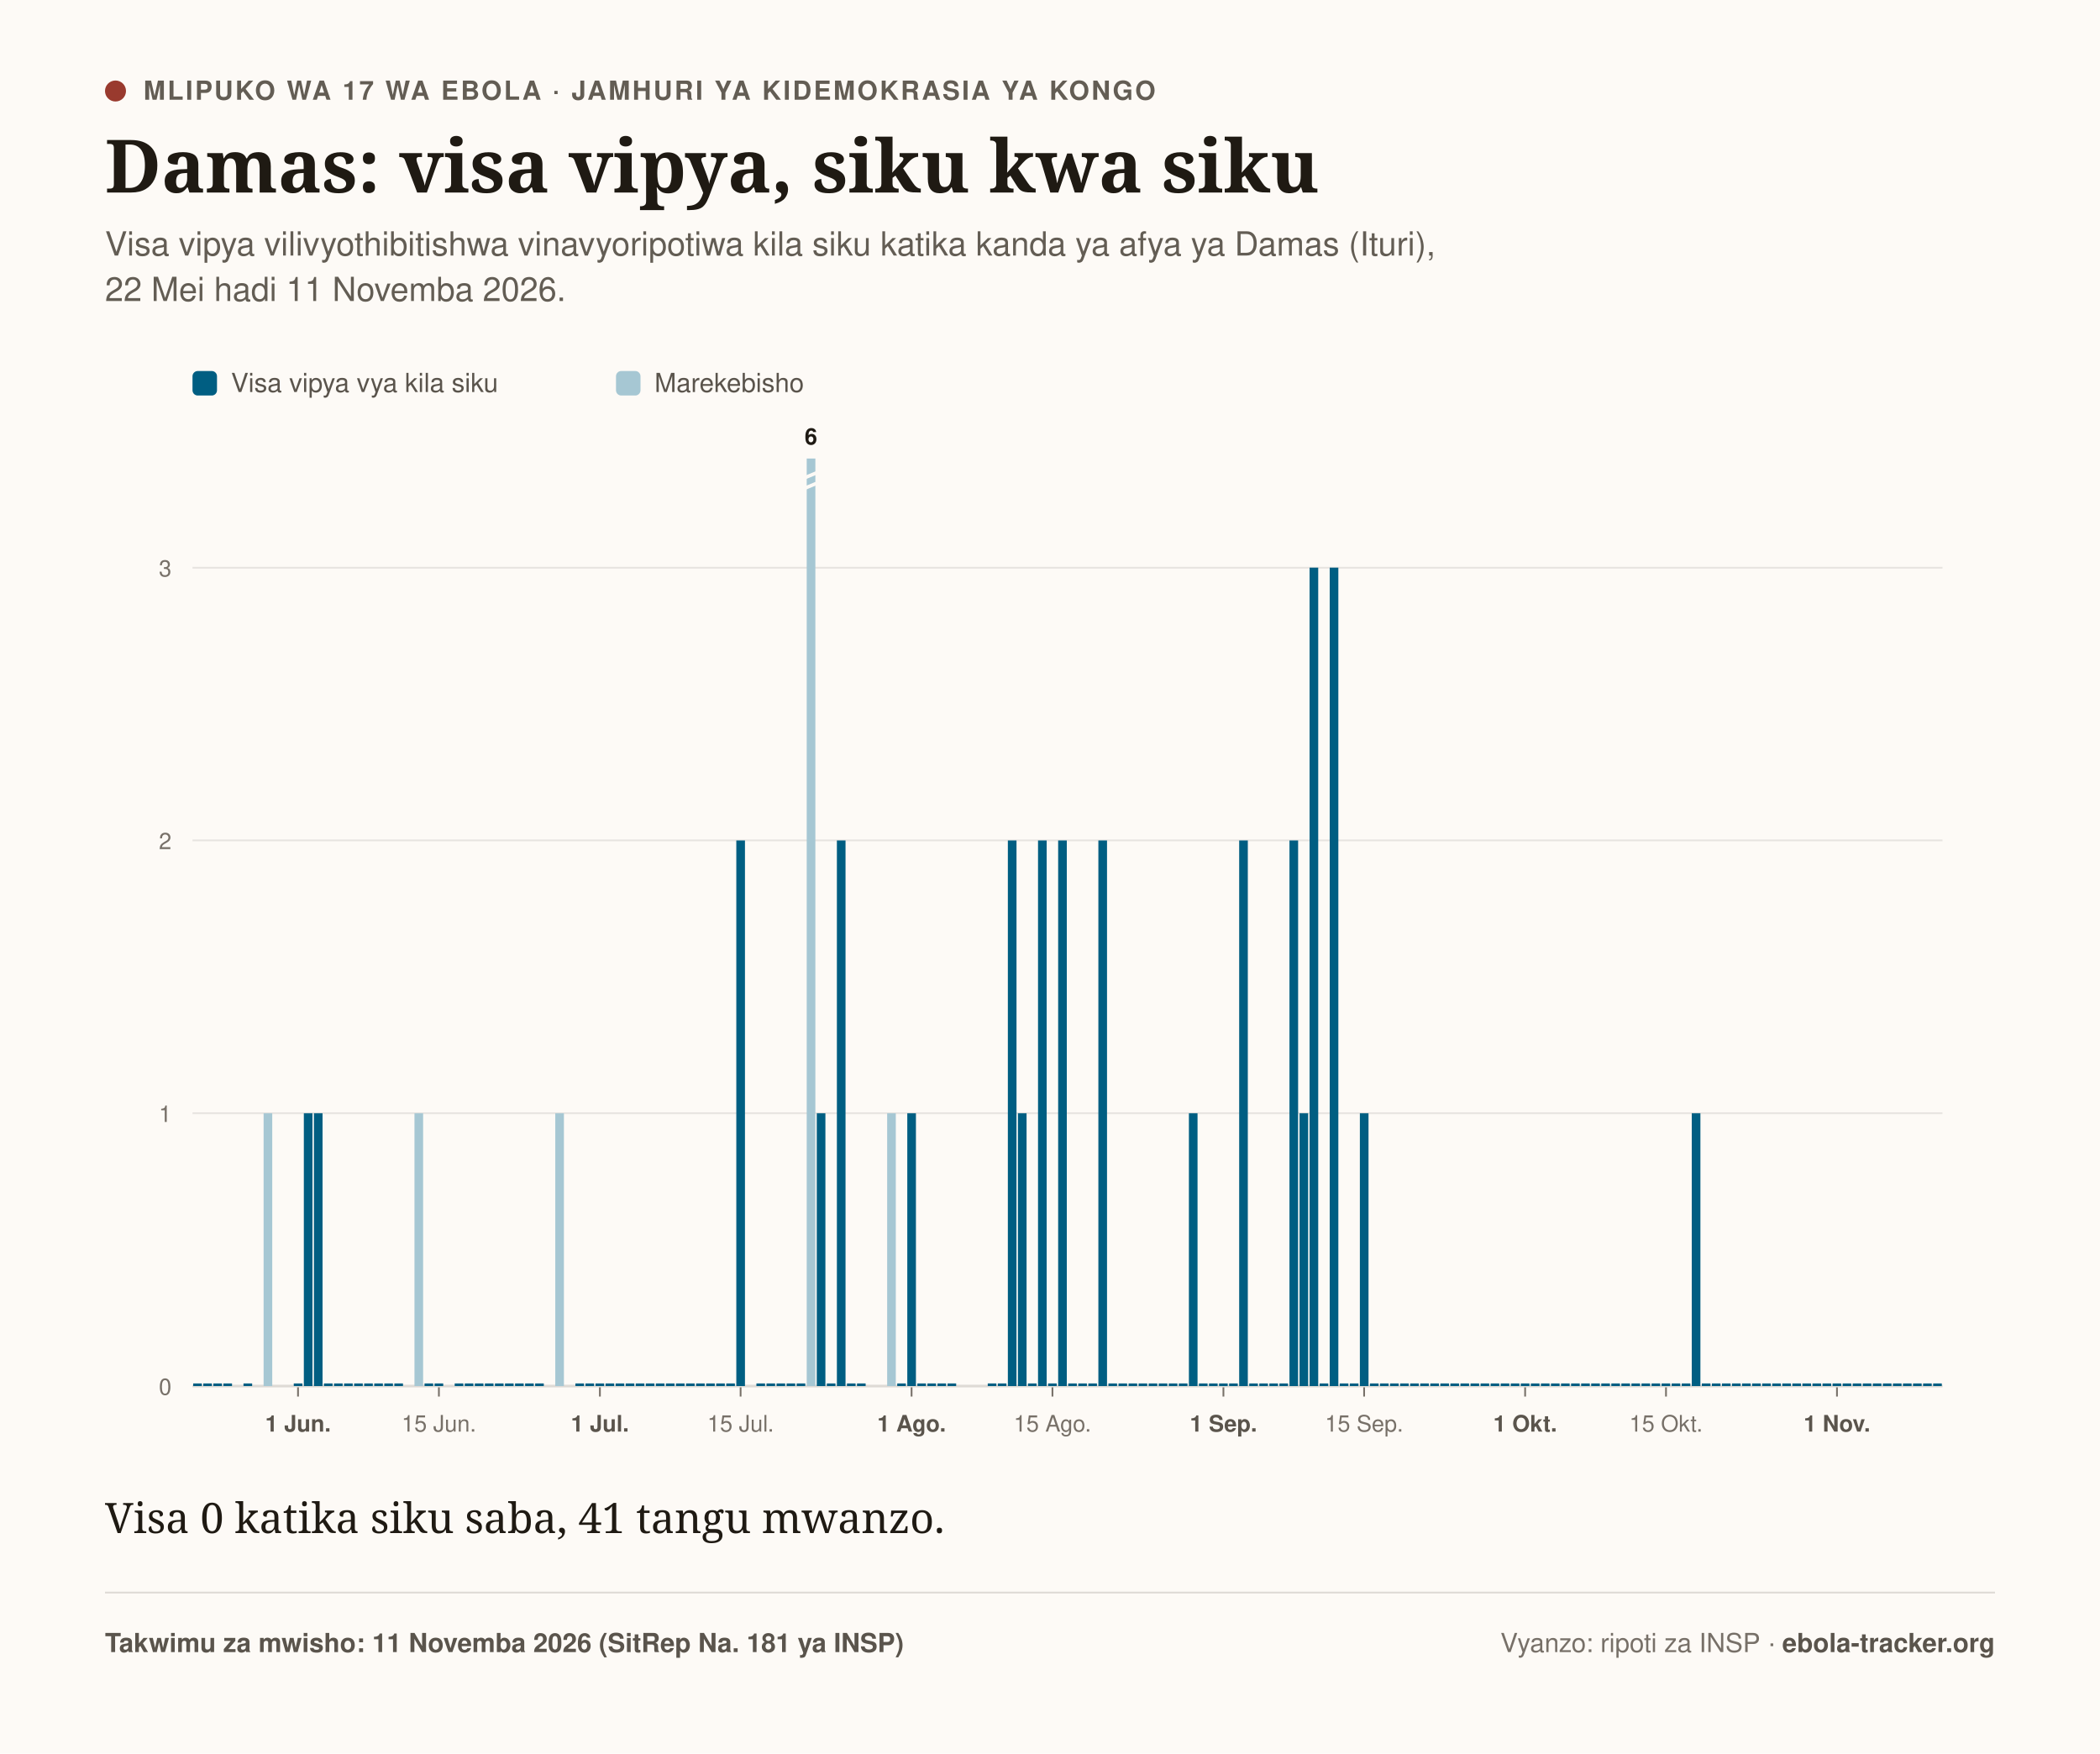
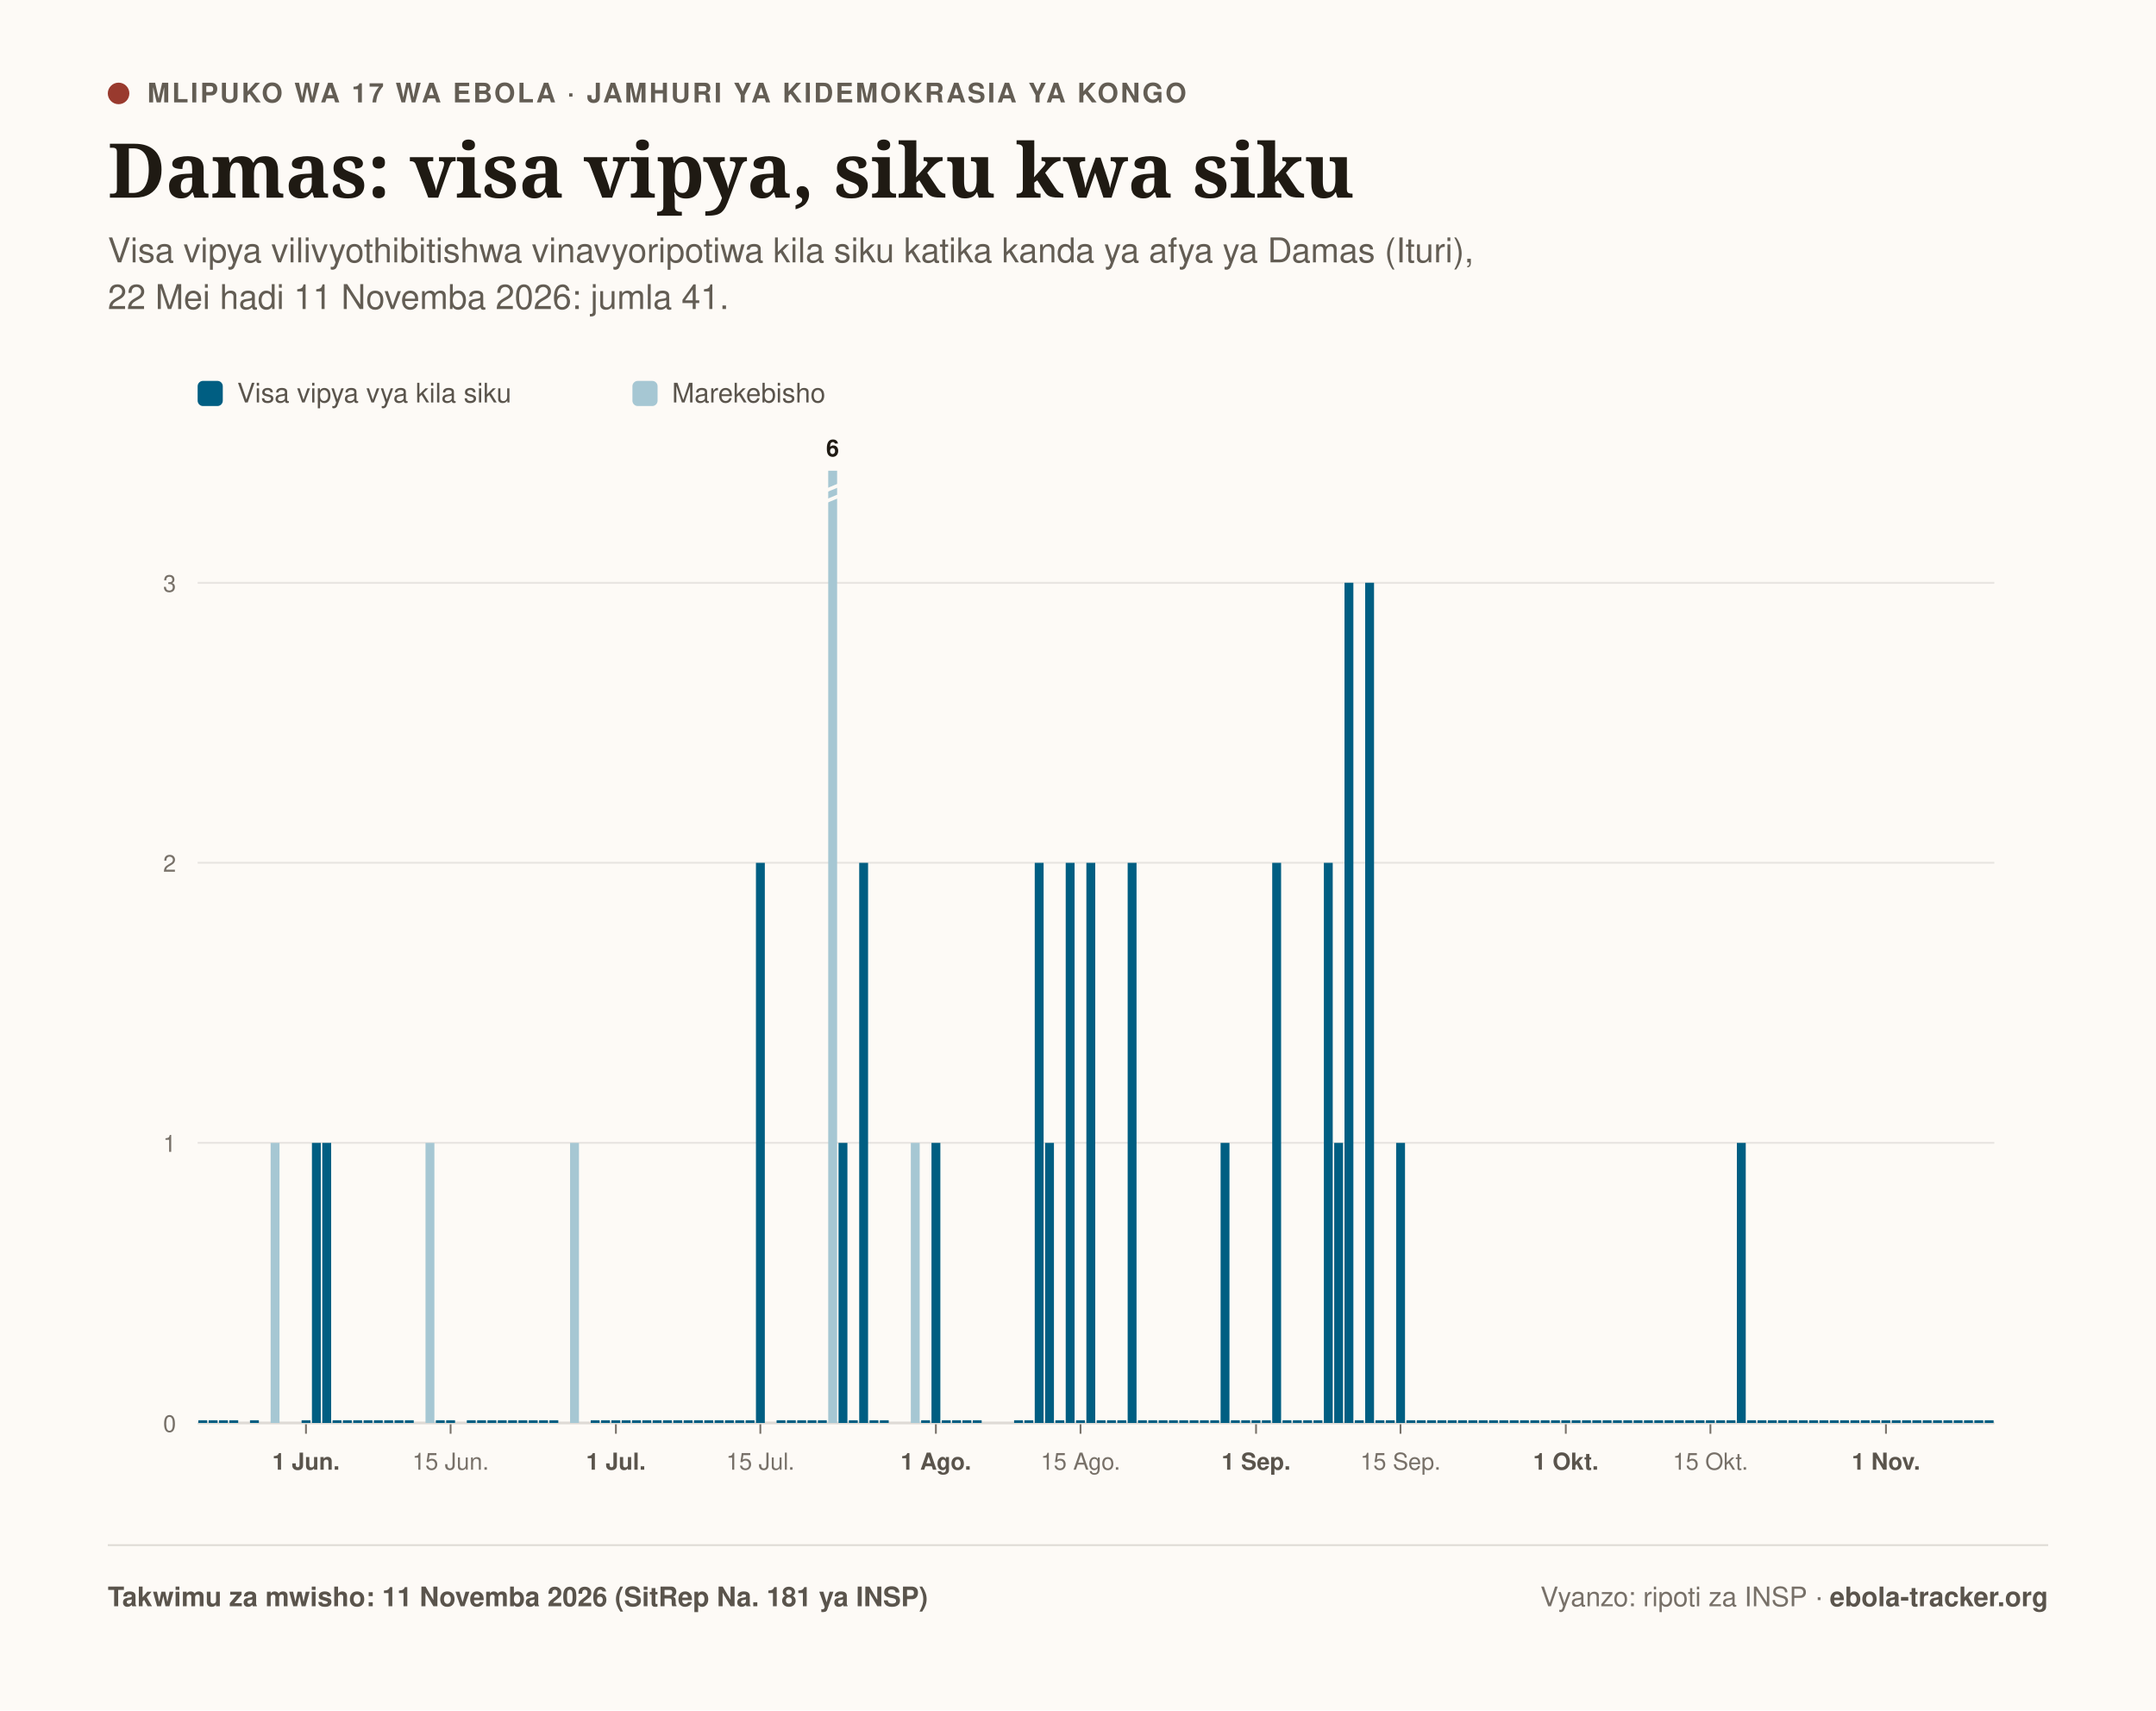
- <svg xmlns="http://www.w3.org/2000/svg" viewBox="0 0 1200 1002" role="img" aria-label="Damas: visa vipya, siku kwa siku. Visa vipya vilivyothibitishwa vinavyoripotiwa kila siku katika kanda ya afya ya Damas (Ituri), 22 Mei hadi 11 Novemba 2026.">
-   <rect width="1200" height="1002" fill="#FDFAF6" />
+ <svg xmlns="http://www.w3.org/2000/svg" viewBox="0 0 1200 952" role="img" aria-label="Damas: visa vipya, siku kwa siku. Visa vipya vilivyothibitishwa vinavyoripotiwa kila siku katika kanda ya afya ya Damas (Ituri), 22 Mei hadi 11 Novemba 2026: jumla 41.">
+   <rect width="1200" height="952" fill="#FDFAF6" />
  <circle cx="66" cy="52" r="6" fill="#993A2E" />
  <text x="82.0" y="57.0" font-family="'Public Sans',Helvetica,Arial,sans-serif" font-size="15" font-weight="700" fill="#635D54" text-anchor="start" letter-spacing=".08em">MLIPUKO WA 17 WA EBOLA · JAMHURI YA KIDEMOKRASIA YA KONGO</text>
  <text x="60.0" y="110.0" font-family="'Source Serif 4',Georgia,serif" font-size="42" font-weight="600" fill="#1F1A13" text-anchor="start">Damas: visa vipya, siku kwa siku</text>
  <text x="60.0" y="146.0" font-family="'Public Sans',Helvetica,Arial,sans-serif" font-size="19" font-weight="400" fill="#635D54" text-anchor="start">Visa vipya vilivyothibitishwa vinavyoripotiwa kila siku katika kanda ya afya ya Damas (Ituri),</text>
-   <text x="60.0" y="172.0" font-family="'Public Sans',Helvetica,Arial,sans-serif" font-size="19" font-weight="400" fill="#635D54" text-anchor="start">22 Mei hadi 11 Novemba 2026.</text>
+   <text x="60.0" y="172.0" font-family="'Public Sans',Helvetica,Arial,sans-serif" font-size="19" font-weight="400" fill="#635D54" text-anchor="start">22 Mei hadi 11 Novemba 2026: jumla 41.</text>
  <rect x="110" y="212" width="14" height="14" rx="3" fill="#005E82" />
  <text x="132.0" y="224.0" font-family="'Public Sans',Helvetica,Arial,sans-serif" font-size="15" font-weight="400" fill="#5A544C" text-anchor="start">Visa vipya vya kila siku</text>
  <rect x="352" y="212" width="14" height="14" rx="3" fill="#a6c7d3" />
  <text x="374.0" y="224.0" font-family="'Public Sans',Helvetica,Arial,sans-serif" font-size="15" font-weight="400" fill="#5A544C" text-anchor="start">Marekebisho</text>
  <line x1="110" x2="1110" y1="792.0" y2="792.0" stroke="#E7E4E0" />
  <text x="98.0" y="797.0" font-family="'Public Sans',Helvetica,Arial,sans-serif" font-size="13" font-weight="400" fill="#777068" text-anchor="end">0</text>
  <line x1="110" x2="1110" y1="636.1" y2="636.1" stroke="#E7E4E0" />
  <text x="98.0" y="641.1" font-family="'Public Sans',Helvetica,Arial,sans-serif" font-size="13" font-weight="400" fill="#777068" text-anchor="end">1</text>
  <line x1="110" x2="1110" y1="480.2" y2="480.2" stroke="#E7E4E0" />
  <text x="98.0" y="485.2" font-family="'Public Sans',Helvetica,Arial,sans-serif" font-size="13" font-weight="400" fill="#777068" text-anchor="end">2</text>
  <line x1="110" x2="1110" y1="324.4" y2="324.4" stroke="#E7E4E0" />
  <text x="98.0" y="329.4" font-family="'Public Sans',Helvetica,Arial,sans-serif" font-size="13" font-weight="400" fill="#777068" text-anchor="end">3</text>
  <line x1="170.3" x2="170.3" y1="792" y2="798" stroke="#777068" />
  <text x="170.3" y="818.0" font-family="'Public Sans',Helvetica,Arial,sans-serif" font-size="13" font-weight="600" fill="#5A544C" text-anchor="middle">1 Jun.</text>
  <line x1="250.8" x2="250.8" y1="792" y2="798" stroke="#777068" />
  <text x="250.8" y="818.0" font-family="'Public Sans',Helvetica,Arial,sans-serif" font-size="13" font-weight="400" fill="#777068" text-anchor="middle">15 Jun.</text>
  <line x1="342.8" x2="342.8" y1="792" y2="798" stroke="#777068" />
  <text x="342.8" y="818.0" font-family="'Public Sans',Helvetica,Arial,sans-serif" font-size="13" font-weight="600" fill="#5A544C" text-anchor="middle">1 Jul.</text>
  <line x1="423.2" x2="423.2" y1="792" y2="798" stroke="#777068" />
  <text x="423.2" y="818.0" font-family="'Public Sans',Helvetica,Arial,sans-serif" font-size="13" font-weight="400" fill="#777068" text-anchor="middle">15 Jul.</text>
  <line x1="520.9" x2="520.9" y1="792" y2="798" stroke="#777068" />
  <text x="520.9" y="818.0" font-family="'Public Sans',Helvetica,Arial,sans-serif" font-size="13" font-weight="600" fill="#5A544C" text-anchor="middle">1 Ago.</text>
  <line x1="601.4" x2="601.4" y1="792" y2="798" stroke="#777068" />
  <text x="601.4" y="818.0" font-family="'Public Sans',Helvetica,Arial,sans-serif" font-size="13" font-weight="400" fill="#777068" text-anchor="middle">15 Ago.</text>
  <line x1="699.1" x2="699.1" y1="792" y2="798" stroke="#777068" />
  <text x="699.1" y="818.0" font-family="'Public Sans',Helvetica,Arial,sans-serif" font-size="13" font-weight="600" fill="#5A544C" text-anchor="middle">1 Sep.</text>
  <line x1="779.5" x2="779.5" y1="792" y2="798" stroke="#777068" />
  <text x="779.5" y="818.0" font-family="'Public Sans',Helvetica,Arial,sans-serif" font-size="13" font-weight="400" fill="#777068" text-anchor="middle">15 Sep.</text>
  <line x1="871.5" x2="871.5" y1="792" y2="798" stroke="#777068" />
  <text x="871.5" y="818.0" font-family="'Public Sans',Helvetica,Arial,sans-serif" font-size="13" font-weight="600" fill="#5A544C" text-anchor="middle">1 Okt.</text>
  <line x1="952.0" x2="952.0" y1="792" y2="798" stroke="#777068" />
  <text x="952.0" y="818.0" font-family="'Public Sans',Helvetica,Arial,sans-serif" font-size="13" font-weight="400" fill="#777068" text-anchor="middle">15 Okt.</text>
  <line x1="1049.7" x2="1049.7" y1="792" y2="798" stroke="#777068" />
  <text x="1049.7" y="818.0" font-family="'Public Sans',Helvetica,Arial,sans-serif" font-size="13" font-weight="600" fill="#5A544C" text-anchor="middle">1 Nov.</text>
  <line x1="110" x2="1110" y1="792" y2="792" stroke="#DEDAD5" stroke-width="1.5" />
  <rect x="110.40" y="790.50" width="4.94" height="1.50" fill="#005E82" />
  <rect x="116.15" y="790.50" width="4.94" height="1.50" fill="#005E82" />
  <rect x="121.90" y="790.50" width="4.94" height="1.50" fill="#005E82" />
  <rect x="127.64" y="790.50" width="4.94" height="1.50" fill="#005E82" />
  <rect x="139.14" y="790.50" width="4.94" height="1.50" fill="#005E82" />
  <rect x="150.63" y="636.12" width="4.94" height="155.88" fill="#a6c7d3" />
  <rect x="167.87" y="790.50" width="4.94" height="1.50" fill="#005E82" />
  <rect x="173.62" y="636.12" width="4.94" height="155.88" fill="#005E82" />
  <rect x="179.37" y="636.12" width="4.94" height="155.88" fill="#005E82" />
  <rect x="185.11" y="790.50" width="4.94" height="1.50" fill="#005E82" />
  <rect x="190.86" y="790.50" width="4.94" height="1.50" fill="#005E82" />
  <rect x="196.61" y="790.50" width="4.94" height="1.50" fill="#005E82" />
  <rect x="202.36" y="790.50" width="4.94" height="1.50" fill="#005E82" />
  <rect x="208.10" y="790.50" width="4.94" height="1.50" fill="#005E82" />
  <rect x="213.85" y="790.50" width="4.94" height="1.50" fill="#005E82" />
  <rect x="219.60" y="790.50" width="4.94" height="1.50" fill="#005E82" />
  <rect x="225.34" y="790.50" width="4.94" height="1.50" fill="#005E82" />
  <rect x="236.84" y="636.12" width="4.94" height="155.88" fill="#a6c7d3" />
  <rect x="242.59" y="790.50" width="4.94" height="1.50" fill="#005E82" />
  <rect x="248.33" y="790.50" width="4.94" height="1.50" fill="#005E82" />
  <rect x="259.83" y="790.50" width="4.94" height="1.50" fill="#005E82" />
  <rect x="265.57" y="790.50" width="4.94" height="1.50" fill="#005E82" />
  <rect x="271.32" y="790.50" width="4.94" height="1.50" fill="#005E82" />
  <rect x="277.07" y="790.50" width="4.94" height="1.50" fill="#005E82" />
  <rect x="282.82" y="790.50" width="4.94" height="1.50" fill="#005E82" />
  <rect x="288.56" y="790.50" width="4.94" height="1.50" fill="#005E82" />
  <rect x="294.31" y="790.50" width="4.94" height="1.50" fill="#005E82" />
  <rect x="300.06" y="790.50" width="4.94" height="1.50" fill="#005E82" />
  <rect x="305.80" y="790.50" width="4.94" height="1.50" fill="#005E82" />
  <rect x="317.30" y="636.12" width="4.94" height="155.88" fill="#a6c7d3" />
  <rect x="328.79" y="790.50" width="4.94" height="1.50" fill="#005E82" />
  <rect x="334.54" y="790.50" width="4.94" height="1.50" fill="#005E82" />
  <rect x="340.29" y="790.50" width="4.94" height="1.50" fill="#005E82" />
  <rect x="346.03" y="790.50" width="4.94" height="1.50" fill="#005E82" />
  <rect x="351.78" y="790.50" width="4.94" height="1.50" fill="#005E82" />
  <rect x="357.53" y="790.50" width="4.94" height="1.50" fill="#005E82" />
  <rect x="363.28" y="790.50" width="4.94" height="1.50" fill="#005E82" />
  <rect x="369.02" y="790.50" width="4.94" height="1.50" fill="#005E82" />
  <rect x="374.77" y="790.50" width="4.94" height="1.50" fill="#005E82" />
  <rect x="380.52" y="790.50" width="4.94" height="1.50" fill="#005E82" />
  <rect x="386.26" y="790.50" width="4.94" height="1.50" fill="#005E82" />
  <rect x="392.01" y="790.50" width="4.94" height="1.50" fill="#005E82" />
  <rect x="397.76" y="790.50" width="4.94" height="1.50" fill="#005E82" />
  <rect x="403.51" y="790.50" width="4.94" height="1.50" fill="#005E82" />
  <rect x="409.25" y="790.50" width="4.94" height="1.50" fill="#005E82" />
  <rect x="415.00" y="790.50" width="4.94" height="1.50" fill="#005E82" />
  <rect x="420.75" y="480.24" width="4.94" height="311.76" fill="#005E82" />
  <rect x="432.24" y="790.50" width="4.94" height="1.50" fill="#005E82" />
  <rect x="437.99" y="790.50" width="4.94" height="1.50" fill="#005E82" />
  <rect x="443.74" y="790.50" width="4.94" height="1.50" fill="#005E82" />
  <rect x="449.48" y="790.50" width="4.94" height="1.50" fill="#005E82" />
  <rect x="455.23" y="790.50" width="4.94" height="1.50" fill="#005E82" />
  <rect x="460.98" y="262.00" width="4.94" height="530.00" fill="#a6c7d3" />
  <rect x="466.72" y="636.12" width="4.94" height="155.88" fill="#005E82" />
  <rect x="472.47" y="790.50" width="4.94" height="1.50" fill="#005E82" />
  <rect x="478.22" y="480.24" width="4.94" height="311.76" fill="#005E82" />
  <rect x="483.97" y="790.50" width="4.94" height="1.50" fill="#005E82" />
  <rect x="489.71" y="790.50" width="4.94" height="1.50" fill="#005E82" />
  <rect x="506.95" y="636.12" width="4.94" height="155.88" fill="#a6c7d3" />
  <rect x="512.70" y="790.50" width="4.94" height="1.50" fill="#005E82" />
  <rect x="518.45" y="636.12" width="4.94" height="155.88" fill="#005E82" />
  <rect x="524.20" y="790.50" width="4.94" height="1.50" fill="#005E82" />
  <rect x="529.94" y="790.50" width="4.94" height="1.50" fill="#005E82" />
  <rect x="535.69" y="790.50" width="4.94" height="1.50" fill="#005E82" />
  <rect x="541.44" y="790.50" width="4.94" height="1.50" fill="#005E82" />
  <rect x="564.43" y="790.50" width="4.94" height="1.50" fill="#005E82" />
  <rect x="570.17" y="790.50" width="4.94" height="1.50" fill="#005E82" />
  <rect x="575.92" y="480.24" width="4.94" height="311.76" fill="#005E82" />
  <rect x="581.67" y="636.12" width="4.94" height="155.88" fill="#005E82" />
  <rect x="587.41" y="790.50" width="4.94" height="1.50" fill="#005E82" />
  <rect x="593.16" y="480.24" width="4.94" height="311.76" fill="#005E82" />
  <rect x="598.91" y="790.50" width="4.94" height="1.50" fill="#005E82" />
  <rect x="604.66" y="480.24" width="4.94" height="311.76" fill="#005E82" />
  <rect x="610.40" y="790.50" width="4.94" height="1.50" fill="#005E82" />
  <rect x="616.15" y="790.50" width="4.94" height="1.50" fill="#005E82" />
  <rect x="621.90" y="790.50" width="4.94" height="1.50" fill="#005E82" />
  <rect x="627.64" y="480.24" width="4.94" height="311.76" fill="#005E82" />
  <rect x="633.39" y="790.50" width="4.94" height="1.50" fill="#005E82" />
  <rect x="639.14" y="790.50" width="4.94" height="1.50" fill="#005E82" />
  <rect x="644.89" y="790.50" width="4.94" height="1.50" fill="#005E82" />
  <rect x="650.63" y="790.50" width="4.94" height="1.50" fill="#005E82" />
  <rect x="656.38" y="790.50" width="4.94" height="1.50" fill="#005E82" />
  <rect x="662.13" y="790.50" width="4.94" height="1.50" fill="#005E82" />
  <rect x="667.87" y="790.50" width="4.94" height="1.50" fill="#005E82" />
  <rect x="673.62" y="790.50" width="4.94" height="1.50" fill="#005E82" />
  <rect x="679.37" y="636.12" width="4.94" height="155.88" fill="#005E82" />
  <rect x="685.11" y="790.50" width="4.94" height="1.50" fill="#005E82" />
  <rect x="690.86" y="790.50" width="4.94" height="1.50" fill="#005E82" />
  <rect x="696.61" y="790.50" width="4.94" height="1.50" fill="#005E82" />
  <rect x="702.36" y="790.50" width="4.94" height="1.50" fill="#005E82" />
  <rect x="708.10" y="480.24" width="4.94" height="311.76" fill="#005E82" />
  <rect x="713.85" y="790.50" width="4.94" height="1.50" fill="#005E82" />
  <rect x="719.60" y="790.50" width="4.94" height="1.50" fill="#005E82" />
  <rect x="725.34" y="790.50" width="4.94" height="1.50" fill="#005E82" />
  <rect x="731.09" y="790.50" width="4.94" height="1.50" fill="#005E82" />
  <rect x="736.84" y="480.24" width="4.94" height="311.76" fill="#005E82" />
  <rect x="742.59" y="636.12" width="4.94" height="155.88" fill="#005E82" />
  <rect x="748.33" y="324.35" width="4.94" height="467.65" fill="#005E82" />
  <rect x="754.08" y="790.50" width="4.94" height="1.50" fill="#005E82" />
  <rect x="759.83" y="324.35" width="4.94" height="467.65" fill="#005E82" />
  <rect x="765.57" y="790.50" width="4.94" height="1.50" fill="#005E82" />
  <rect x="771.32" y="790.50" width="4.94" height="1.50" fill="#005E82" />
  <rect x="777.07" y="636.12" width="4.94" height="155.88" fill="#005E82" />
  <rect x="782.82" y="790.50" width="4.94" height="1.50" fill="#005E82" />
  <rect x="788.56" y="790.50" width="4.94" height="1.50" fill="#005E82" />
  <rect x="794.31" y="790.50" width="4.94" height="1.50" fill="#005E82" />
  <rect x="800.06" y="790.50" width="4.94" height="1.50" fill="#005E82" />
  <rect x="805.80" y="790.50" width="4.94" height="1.50" fill="#005E82" />
  <rect x="811.55" y="790.50" width="4.94" height="1.50" fill="#005E82" />
  <rect x="817.30" y="790.50" width="4.94" height="1.50" fill="#005E82" />
  <rect x="823.05" y="790.50" width="4.94" height="1.50" fill="#005E82" />
  <rect x="828.79" y="790.50" width="4.94" height="1.50" fill="#005E82" />
  <rect x="834.54" y="790.50" width="4.94" height="1.50" fill="#005E82" />
  <rect x="840.29" y="790.50" width="4.94" height="1.50" fill="#005E82" />
  <rect x="846.03" y="790.50" width="4.94" height="1.50" fill="#005E82" />
  <rect x="851.78" y="790.50" width="4.94" height="1.50" fill="#005E82" />
  <rect x="857.53" y="790.50" width="4.94" height="1.50" fill="#005E82" />
  <rect x="863.28" y="790.50" width="4.94" height="1.50" fill="#005E82" />
  <rect x="869.02" y="790.50" width="4.94" height="1.50" fill="#005E82" />
  <rect x="874.77" y="790.50" width="4.94" height="1.50" fill="#005E82" />
  <rect x="880.52" y="790.50" width="4.94" height="1.50" fill="#005E82" />
  <rect x="886.26" y="790.50" width="4.94" height="1.50" fill="#005E82" />
  <rect x="892.01" y="790.50" width="4.94" height="1.50" fill="#005E82" />
  <rect x="897.76" y="790.50" width="4.94" height="1.50" fill="#005E82" />
  <rect x="903.51" y="790.50" width="4.94" height="1.50" fill="#005E82" />
  <rect x="909.25" y="790.50" width="4.94" height="1.50" fill="#005E82" />
  <rect x="915.00" y="790.50" width="4.94" height="1.50" fill="#005E82" />
  <rect x="920.75" y="790.50" width="4.94" height="1.50" fill="#005E82" />
  <rect x="926.49" y="790.50" width="4.94" height="1.50" fill="#005E82" />
  <rect x="932.24" y="790.50" width="4.94" height="1.50" fill="#005E82" />
  <rect x="937.99" y="790.50" width="4.94" height="1.50" fill="#005E82" />
  <rect x="943.74" y="790.50" width="4.94" height="1.50" fill="#005E82" />
  <rect x="949.48" y="790.50" width="4.94" height="1.50" fill="#005E82" />
  <rect x="955.23" y="790.50" width="4.94" height="1.50" fill="#005E82" />
  <rect x="960.98" y="790.50" width="4.94" height="1.50" fill="#005E82" />
  <rect x="966.72" y="636.12" width="4.94" height="155.88" fill="#005E82" />
  <rect x="972.47" y="790.50" width="4.94" height="1.50" fill="#005E82" />
  <rect x="978.22" y="790.50" width="4.94" height="1.50" fill="#005E82" />
  <rect x="983.97" y="790.50" width="4.94" height="1.50" fill="#005E82" />
  <rect x="989.71" y="790.50" width="4.94" height="1.50" fill="#005E82" />
  <rect x="995.46" y="790.50" width="4.94" height="1.50" fill="#005E82" />
  <rect x="1001.21" y="790.50" width="4.94" height="1.50" fill="#005E82" />
  <rect x="1006.95" y="790.50" width="4.94" height="1.50" fill="#005E82" />
  <rect x="1012.70" y="790.50" width="4.94" height="1.50" fill="#005E82" />
  <rect x="1018.45" y="790.50" width="4.94" height="1.50" fill="#005E82" />
  <rect x="1024.20" y="790.50" width="4.94" height="1.50" fill="#005E82" />
  <rect x="1029.94" y="790.50" width="4.94" height="1.50" fill="#005E82" />
  <rect x="1035.69" y="790.50" width="4.94" height="1.50" fill="#005E82" />
  <rect x="1041.44" y="790.50" width="4.94" height="1.50" fill="#005E82" />
  <rect x="1047.18" y="790.50" width="4.94" height="1.50" fill="#005E82" />
  <rect x="1052.93" y="790.50" width="4.94" height="1.50" fill="#005E82" />
  <rect x="1058.68" y="790.50" width="4.94" height="1.50" fill="#005E82" />
  <rect x="1064.43" y="790.50" width="4.94" height="1.50" fill="#005E82" />
  <rect x="1070.17" y="790.50" width="4.94" height="1.50" fill="#005E82" />
  <rect x="1075.92" y="790.50" width="4.94" height="1.50" fill="#005E82" />
  <rect x="1081.67" y="790.50" width="4.94" height="1.50" fill="#005E82" />
  <rect x="1087.41" y="790.50" width="4.94" height="1.50" fill="#005E82" />
  <rect x="1093.16" y="790.50" width="4.94" height="1.50" fill="#005E82" />
  <rect x="1098.91" y="790.50" width="4.94" height="1.50" fill="#005E82" />
  <rect x="1104.66" y="790.50" width="4.94" height="1.50" fill="#005E82" />
  <path d="M457.4 274.0 l12.0 -5 M457.4 280.0 l12.0 -5" stroke="#FDFAF6" stroke-width="2" />
  <text x="463.4" y="254.0" font-family="'Public Sans',Helvetica,Arial,sans-serif" font-size="13" font-weight="700" fill="#1F1A13" text-anchor="middle">6</text>
-   <text x="60.0" y="876.0" font-family="'Source Serif 4',Georgia,serif" font-size="24" font-weight="400" fill="#1F1A13" text-anchor="start">Visa 0 katika siku saba, 41 tangu mwanzo.</text>
-   <line x1="60" x2="1140" y1="910" y2="910" stroke="#DEDAD5" />
-   <text x="60.0" y="944.0" font-family="'Public Sans',Helvetica,Arial,sans-serif" font-size="15" font-weight="600" fill="#5A544C" text-anchor="start">Takwimu za mwisho: 11 Novemba 2026 (SitRep Na. 181 ya INSP)</text>
-   <text x="1140" y="944" text-anchor="end" font-family="'Public Sans',Helvetica,Arial,sans-serif" font-size="15" fill="#777068">Vyanzo: ripoti za INSP · <tspan font-weight="700" fill="#5A544C">ebola-tracker.org</tspan>
+   <line x1="60" x2="1140" y1="860" y2="860" stroke="#DEDAD5" />
+   <text x="60.0" y="894.0" font-family="'Public Sans',Helvetica,Arial,sans-serif" font-size="15" font-weight="600" fill="#5A544C" text-anchor="start">Takwimu za mwisho: 11 Novemba 2026 (SitRep Na. 181 ya INSP)</text>
+   <text x="1140" y="894" text-anchor="end" font-family="'Public Sans',Helvetica,Arial,sans-serif" font-size="15" fill="#777068">Vyanzo: ripoti za INSP · <tspan font-weight="700" fill="#5A544C">ebola-tracker.org</tspan>
  </text>
</svg>
